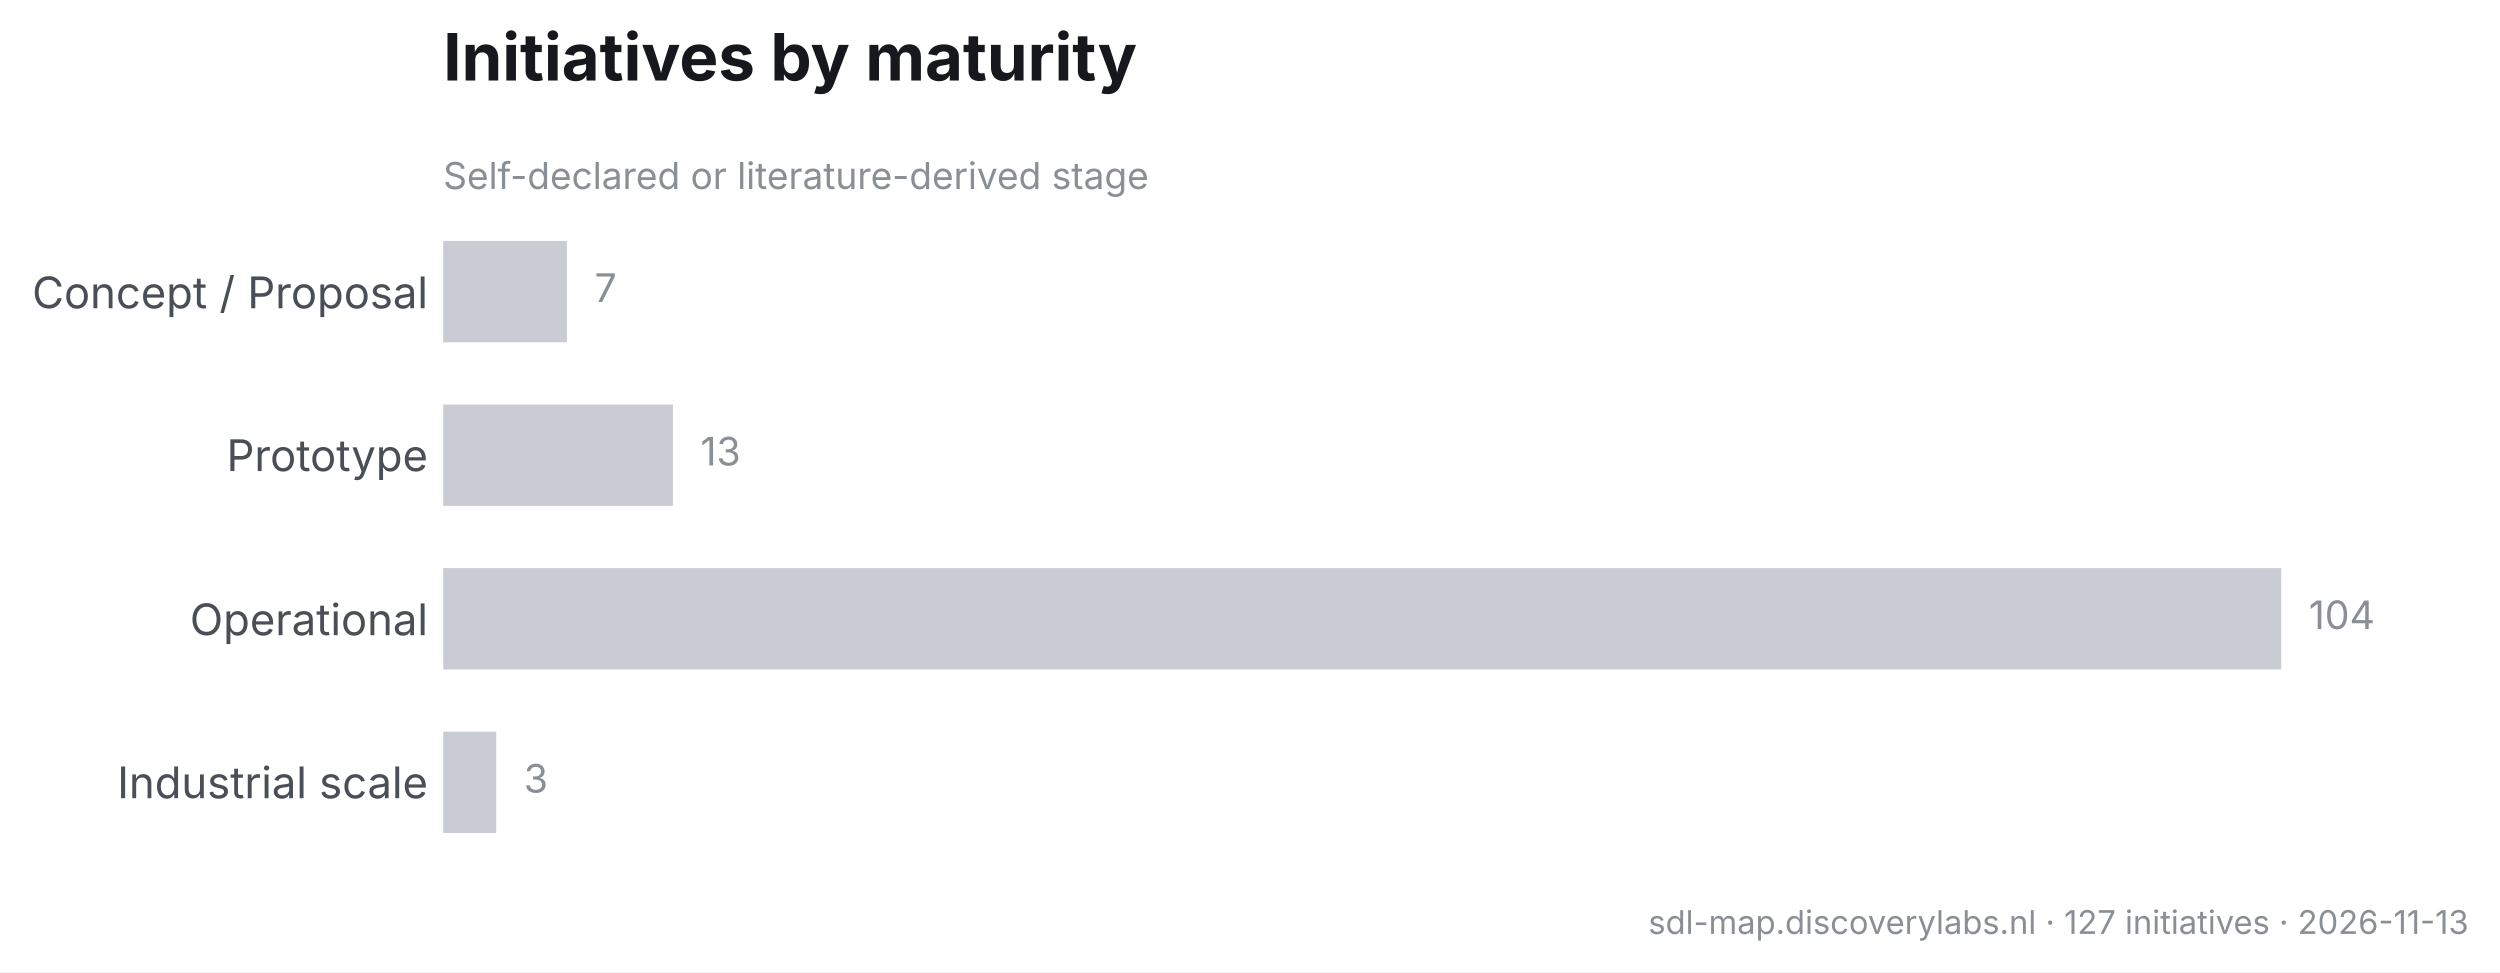
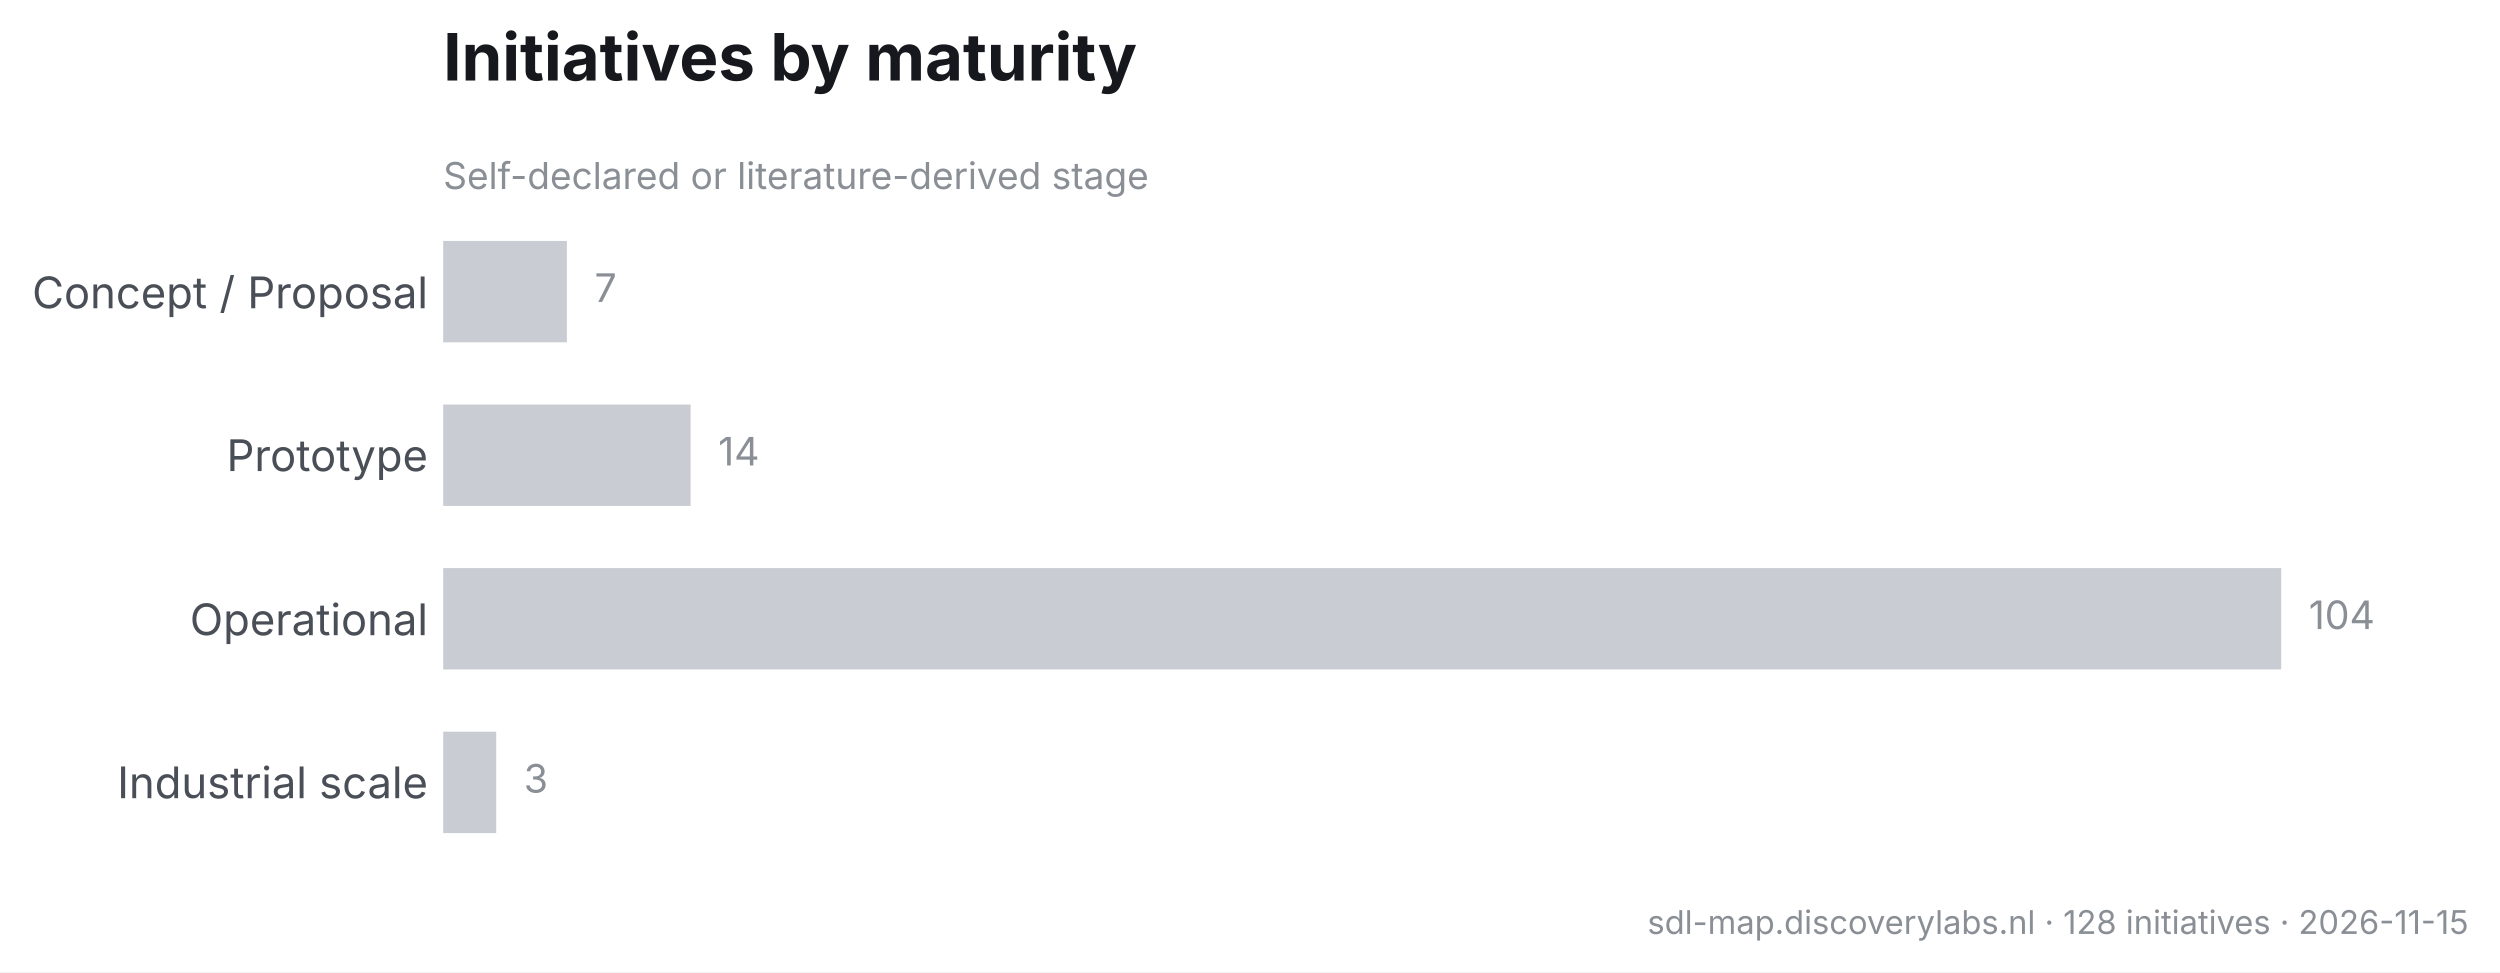
<svg xmlns="http://www.w3.org/2000/svg" width="573.449pt" height="222.984pt" viewBox="0 0 573.449 222.984" version="1.1">
  <defs>
    <style type="text/css">*{stroke-linejoin: round; stroke-linecap: butt}</style>
  </defs>
  <g id="figure_1">
    <g id="patch_1">
      <path d="M 0 222.984  L 573.449 222.984  L 573.449 0  L 0 0  z " style="fill: #ffffff" />
    </g>
    <g id="axes_1">
      <g id="patch_2">
        <path d="M 101.659 197.881  L 561.209 197.881  L 561.209 48.471  L 101.659 48.471  z " style="fill: #ffffff" />
      </g>
      <g id="matplotlib.axis_1" />
      <g id="matplotlib.axis_2">
        <g id="ytick_1">
          <g id="line2d_1" />
          <g id="text_1">
            <text style="font-size: 10px; font-family: 'Inter', 'Helvetica Neue', 'Arial', 'DejaVu Sans', 'Bitstream Vera Sans', 'Computer Modern Sans Serif', 'Lucida Grande', 'Verdana', 'Geneva', 'Lucid', 'Helvetica', 'Avant Garde', sans-serif; text-anchor: end; fill: #4a4f57" x="98.159" y="70.703" transform="rotate(-0 98.15937 70.70262)">Concept / Proposal</text>
          </g>
        </g>
        <g id="ytick_2">
          <g id="line2d_2" />
          <g id="text_2">
            <text style="font-size: 10px; font-family: 'Inter', 'Helvetica Neue', 'Arial', 'DejaVu Sans', 'Bitstream Vera Sans', 'Computer Modern Sans Serif', 'Lucida Grande', 'Verdana', 'Geneva', 'Lucid', 'Helvetica', 'Avant Garde', sans-serif; text-anchor: end; fill: #4a4f57" x="98.159" y="108.053" transform="rotate(-0 98.15937 108.0528)">Prototype</text>
          </g>
        </g>
        <g id="ytick_3">
          <g id="line2d_3" />
          <g id="text_3">
            <text style="font-size: 10px; font-family: 'Inter', 'Helvetica Neue', 'Arial', 'DejaVu Sans', 'Bitstream Vera Sans', 'Computer Modern Sans Serif', 'Lucida Grande', 'Verdana', 'Geneva', 'Lucid', 'Helvetica', 'Avant Garde', sans-serif; text-anchor: end; fill: #4a4f57" x="98.159" y="145.694" transform="rotate(-0 98.15937 145.6935)">Operational</text>
          </g>
        </g>
        <g id="ytick_4">
          <g id="line2d_4" />
          <g id="text_4">
            <text style="font-size: 10px; font-family: 'Inter', 'Helvetica Neue', 'Arial', 'DejaVu Sans', 'Bitstream Vera Sans', 'Computer Modern Sans Serif', 'Lucida Grande', 'Verdana', 'Geneva', 'Lucid', 'Helvetica', 'Avant Garde', sans-serif; text-anchor: end; fill: #4a4f57" x="98.159" y="183.095" transform="rotate(-0 98.15937 183.0953)">Industrial scale</text>
          </g>
        </g>
      </g>
      <g id="patch_3">
-         <path d="M 101.659 55.262  L 130.037 55.262  L 130.037 78.526  L 101.659 78.526  z " clip-path="url(#p9be8d6b039)" style="fill: #c9cdd3" />
+         <path d="M 101.659 55.262  L 130.037 55.262  L 130.037 78.526  L 101.659 78.526  z " clip-path="url(#pd383a4da8f)" style="fill: #c9cdd3" />
      </g>
      <g id="patch_4">
-         <path d="M 101.659 92.784  L 154.36 92.784  L 154.36 116.047  L 101.659 116.047  z " clip-path="url(#p9be8d6b039)" style="fill: #c9cdd3" />
+         <path d="M 101.659 92.784  L 158.414 92.784  L 158.414 116.047  L 101.659 116.047  z " clip-path="url(#pd383a4da8f)" style="fill: #c9cdd3" />
      </g>
      <g id="patch_5">
-         <path d="M 101.659 130.305  L 523.265 130.305  L 523.265 153.568  L 101.659 153.568  z " clip-path="url(#p9be8d6b039)" style="fill: #c9cdd3" />
+         <path d="M 101.659 130.305  L 523.265 130.305  L 523.265 153.568  L 101.659 153.568  z " clip-path="url(#pd383a4da8f)" style="fill: #c9cdd3" />
      </g>
      <g id="patch_6">
-         <path d="M 101.659 167.826  L 113.821 167.826  L 113.821 191.089  L 101.659 191.089  z " clip-path="url(#p9be8d6b039)" style="fill: #c9cdd3" />
+         <path d="M 101.659 167.826  L 113.821 167.826  L 113.821 191.089  L 101.659 191.089  z " clip-path="url(#pd383a4da8f)" style="fill: #c9cdd3" />
      </g>
      <g id="text_5">
        <text style="font-size: 9px; font-family: 'Inter', 'Helvetica Neue', 'Arial', 'DejaVu Sans', 'Bitstream Vera Sans', 'Computer Modern Sans Serif', 'Lucida Grande', 'Verdana', 'Geneva', 'Lucid', 'Helvetica', 'Avant Garde', sans-serif; text-anchor: start; fill: #8a8f96" x="136.361" y="69.249" transform="rotate(-0 136.3608 69.24949)">7</text>
      </g>
      <g id="text_6">
-         <text style="font-size: 9px; font-family: 'Inter', 'Helvetica Neue', 'Arial', 'DejaVu Sans', 'Bitstream Vera Sans', 'Computer Modern Sans Serif', 'Lucida Grande', 'Verdana', 'Geneva', 'Lucid', 'Helvetica', 'Avant Garde', sans-serif; text-anchor: start; fill: #8a8f96" x="160.684" y="106.771" transform="rotate(-0 160.6841 106.7707)">13</text>
+         <text style="font-size: 9px; font-family: 'Inter', 'Helvetica Neue', 'Arial', 'DejaVu Sans', 'Bitstream Vera Sans', 'Computer Modern Sans Serif', 'Lucida Grande', 'Verdana', 'Geneva', 'Lucid', 'Helvetica', 'Avant Garde', sans-serif; text-anchor: start; fill: #8a8f96" x="164.738" y="106.771" transform="rotate(-0 164.738 106.7707)">14</text>
      </g>
      <g id="text_7">
        <text style="font-size: 9px; font-family: 'Inter', 'Helvetica Neue', 'Arial', 'DejaVu Sans', 'Bitstream Vera Sans', 'Computer Modern Sans Serif', 'Lucida Grande', 'Verdana', 'Geneva', 'Lucid', 'Helvetica', 'Avant Garde', sans-serif; text-anchor: start; fill: #8a8f96" x="529.589" y="144.292" transform="rotate(-0 529.589 144.292)">104</text>
      </g>
      <g id="text_8">
        <text style="font-size: 9px; font-family: 'Inter', 'Helvetica Neue', 'Arial', 'DejaVu Sans', 'Bitstream Vera Sans', 'Computer Modern Sans Serif', 'Lucida Grande', 'Verdana', 'Geneva', 'Lucid', 'Helvetica', 'Avant Garde', sans-serif; text-anchor: start; fill: #8a8f96" x="120.145" y="181.813" transform="rotate(-0 120.1452 181.8132)">3</text>
      </g>
      <g id="text_9">
        <text style="font-size: 8.5px; font-family: 'Inter', 'Helvetica Neue', 'Arial', 'DejaVu Sans', 'Bitstream Vera Sans', 'Computer Modern Sans Serif', 'Lucida Grande', 'Verdana', 'Geneva', 'Lucid', 'Helvetica', 'Avant Garde', sans-serif; text-anchor: start; fill: #8a8f96" x="101.659" y="43.35" transform="rotate(-0 101.6594 43.34994)">Self-declared or literature-derived stage</text>
      </g>
      <g id="text_10">
        <text style="font-weight: 650; font-size: 15px; font-family: 'Inter', 'Helvetica Neue', 'Arial', 'DejaVu Sans', 'Bitstream Vera Sans', 'Computer Modern Sans Serif', 'Lucida Grande', 'Verdana', 'Geneva', 'Lucid', 'Helvetica', 'Avant Garde', sans-serif; text-anchor: start; fill: #16181d" x="101.659" y="18.471" transform="rotate(-0 101.6594 18.47109)">Initiatives by maturity</text>
      </g>
    </g>
    <g id="text_11">
-       <text style="font-size: 7.5px; font-family: 'Inter', 'Helvetica Neue', 'Arial', 'DejaVu Sans', 'Bitstream Vera Sans', 'Computer Modern Sans Serif', 'Lucida Grande', 'Verdana', 'Geneva', 'Lucid', 'Helvetica', 'Avant Garde', sans-serif; text-anchor: end; fill: #8a8f96" x="566.249" y="214.225" transform="rotate(-0 566.2494 214.2247)">sdl-map.discoverylabs.nl · 127 initiatives · 2026-11-13</text>
+       <text style="font-size: 7.5px; font-family: 'Inter', 'Helvetica Neue', 'Arial', 'DejaVu Sans', 'Bitstream Vera Sans', 'Computer Modern Sans Serif', 'Lucida Grande', 'Verdana', 'Geneva', 'Lucid', 'Helvetica', 'Avant Garde', sans-serif; text-anchor: end; fill: #8a8f96" x="566.249" y="214.225" transform="rotate(-0 566.2494 214.2247)">sdl-map.discoverylabs.nl · 128 initiatives · 2026-11-15</text>
    </g>
  </g>
  <defs>
-     <clipPath id="p9be8d6b039">
+     <clipPath id="pd383a4da8f">
      <rect x="101.659" y="48.471" width="459.55" height="149.41" />
    </clipPath>
  </defs>
</svg>
